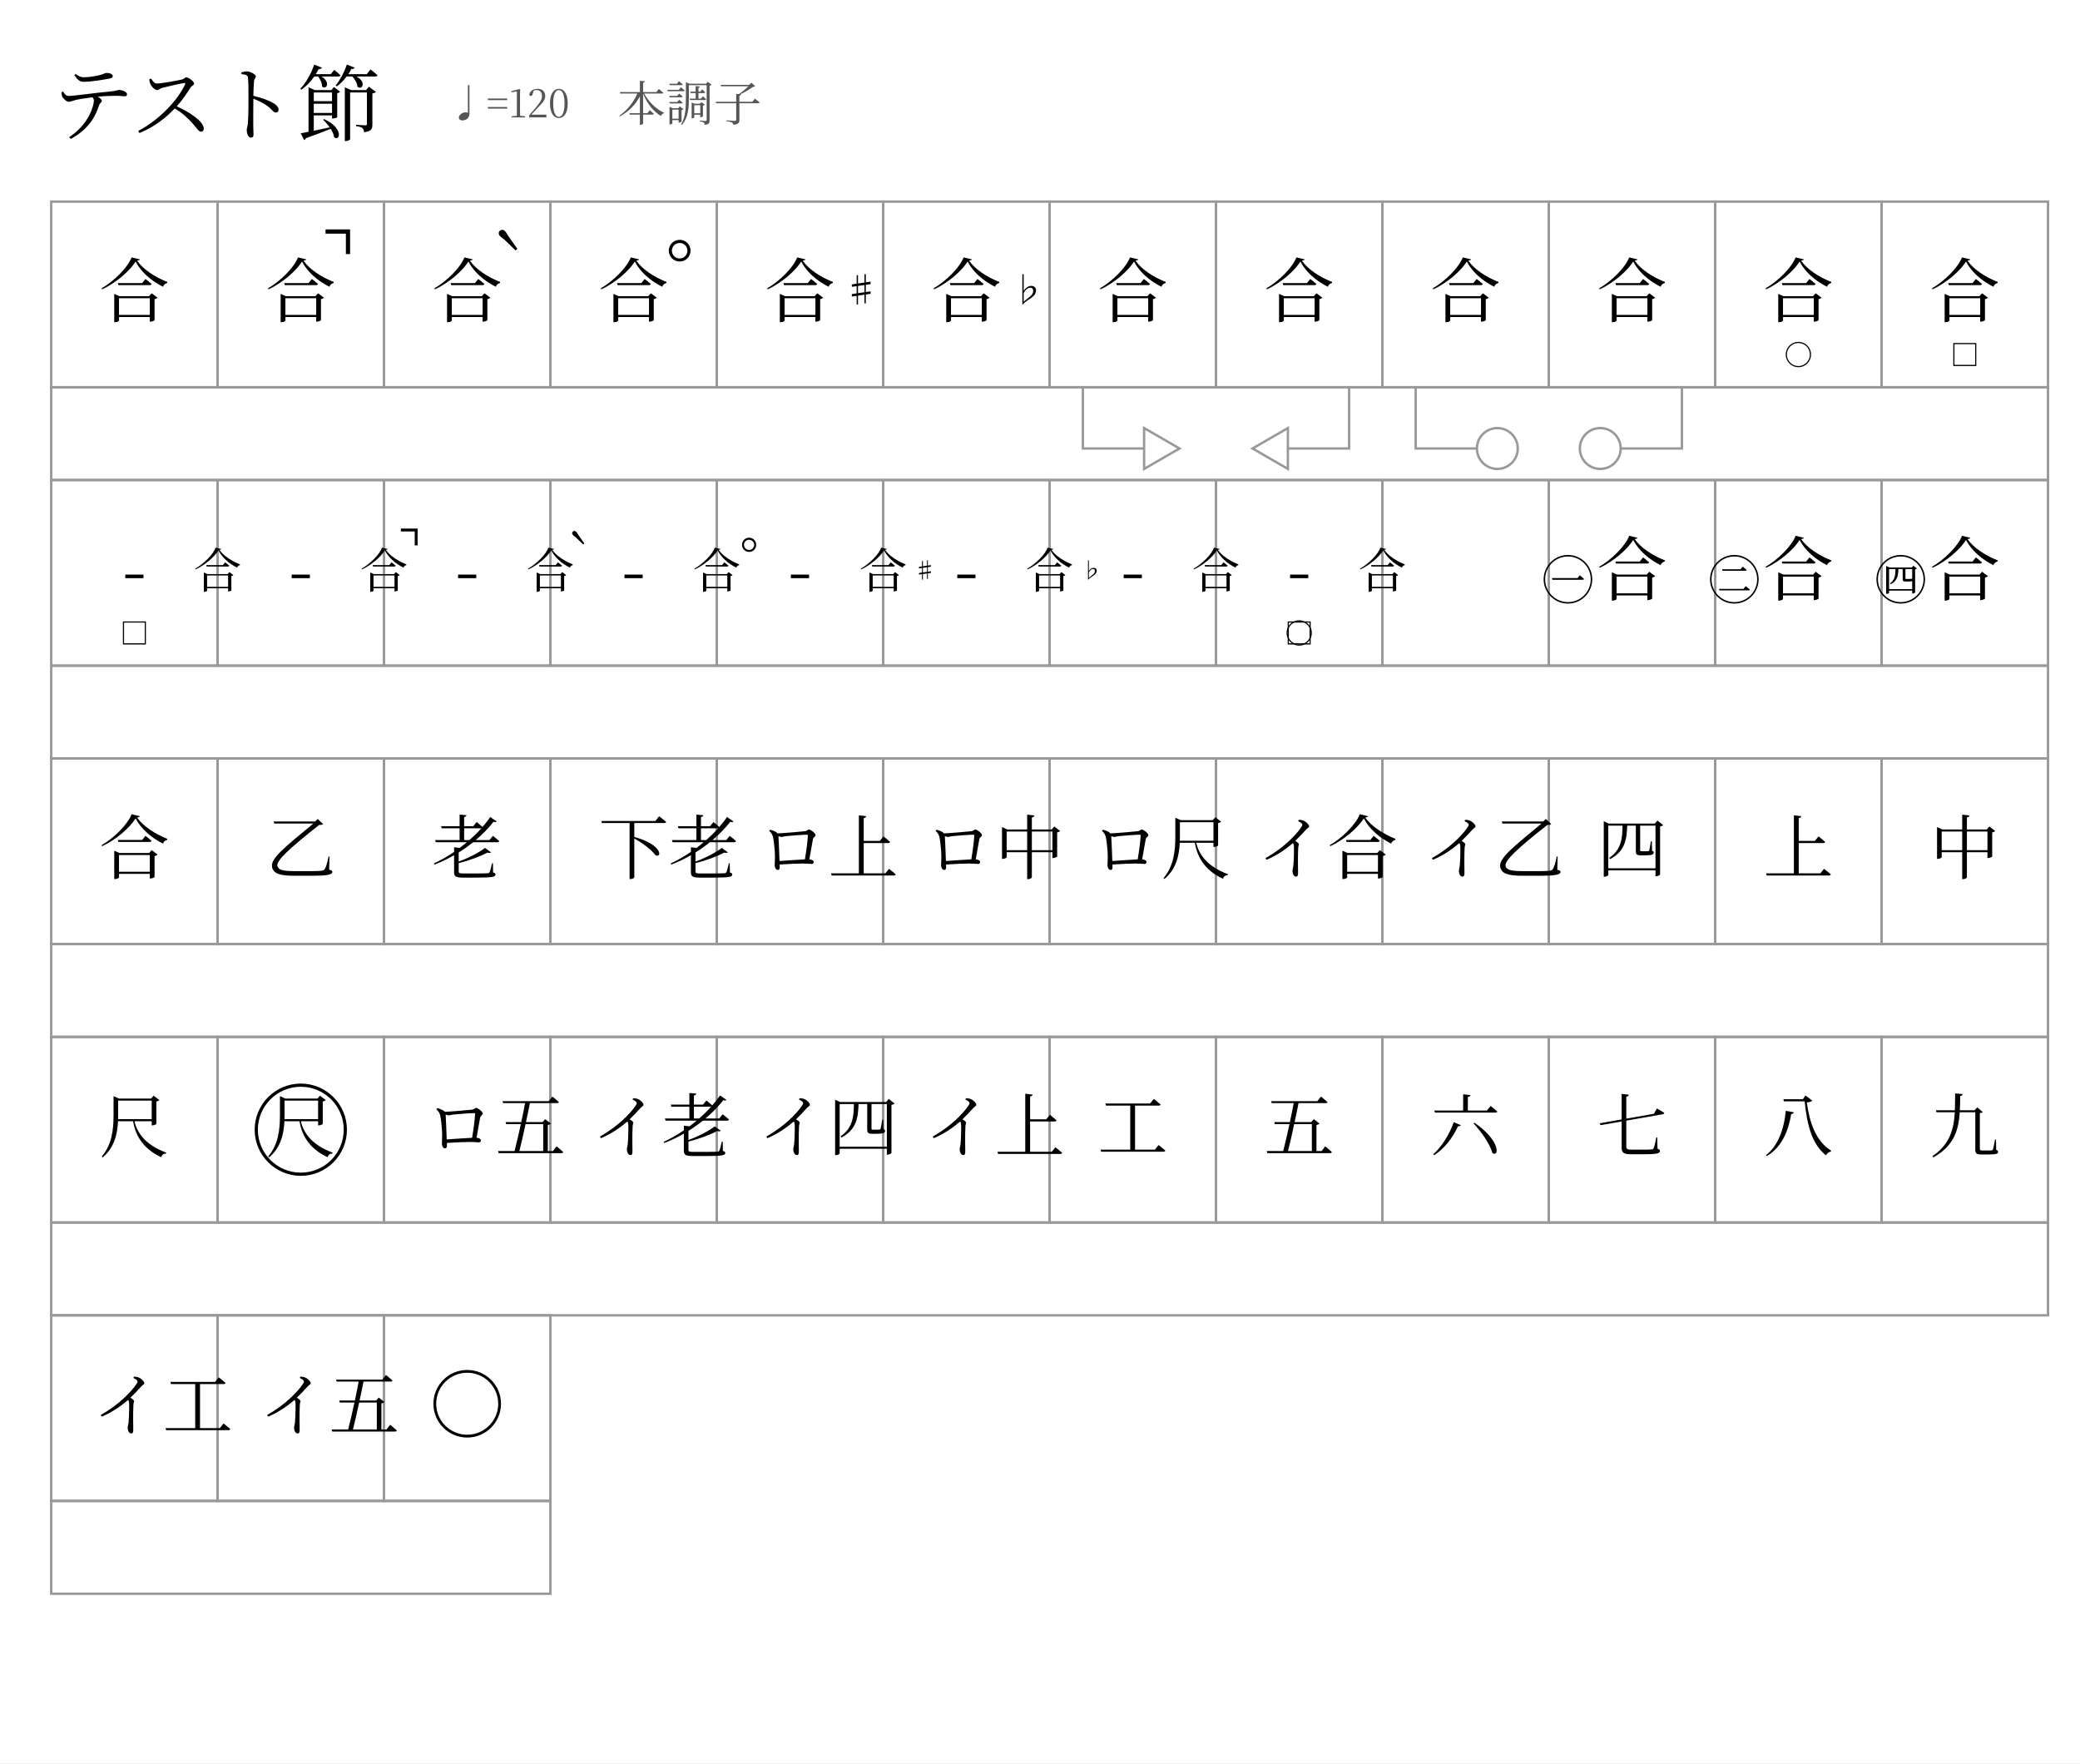
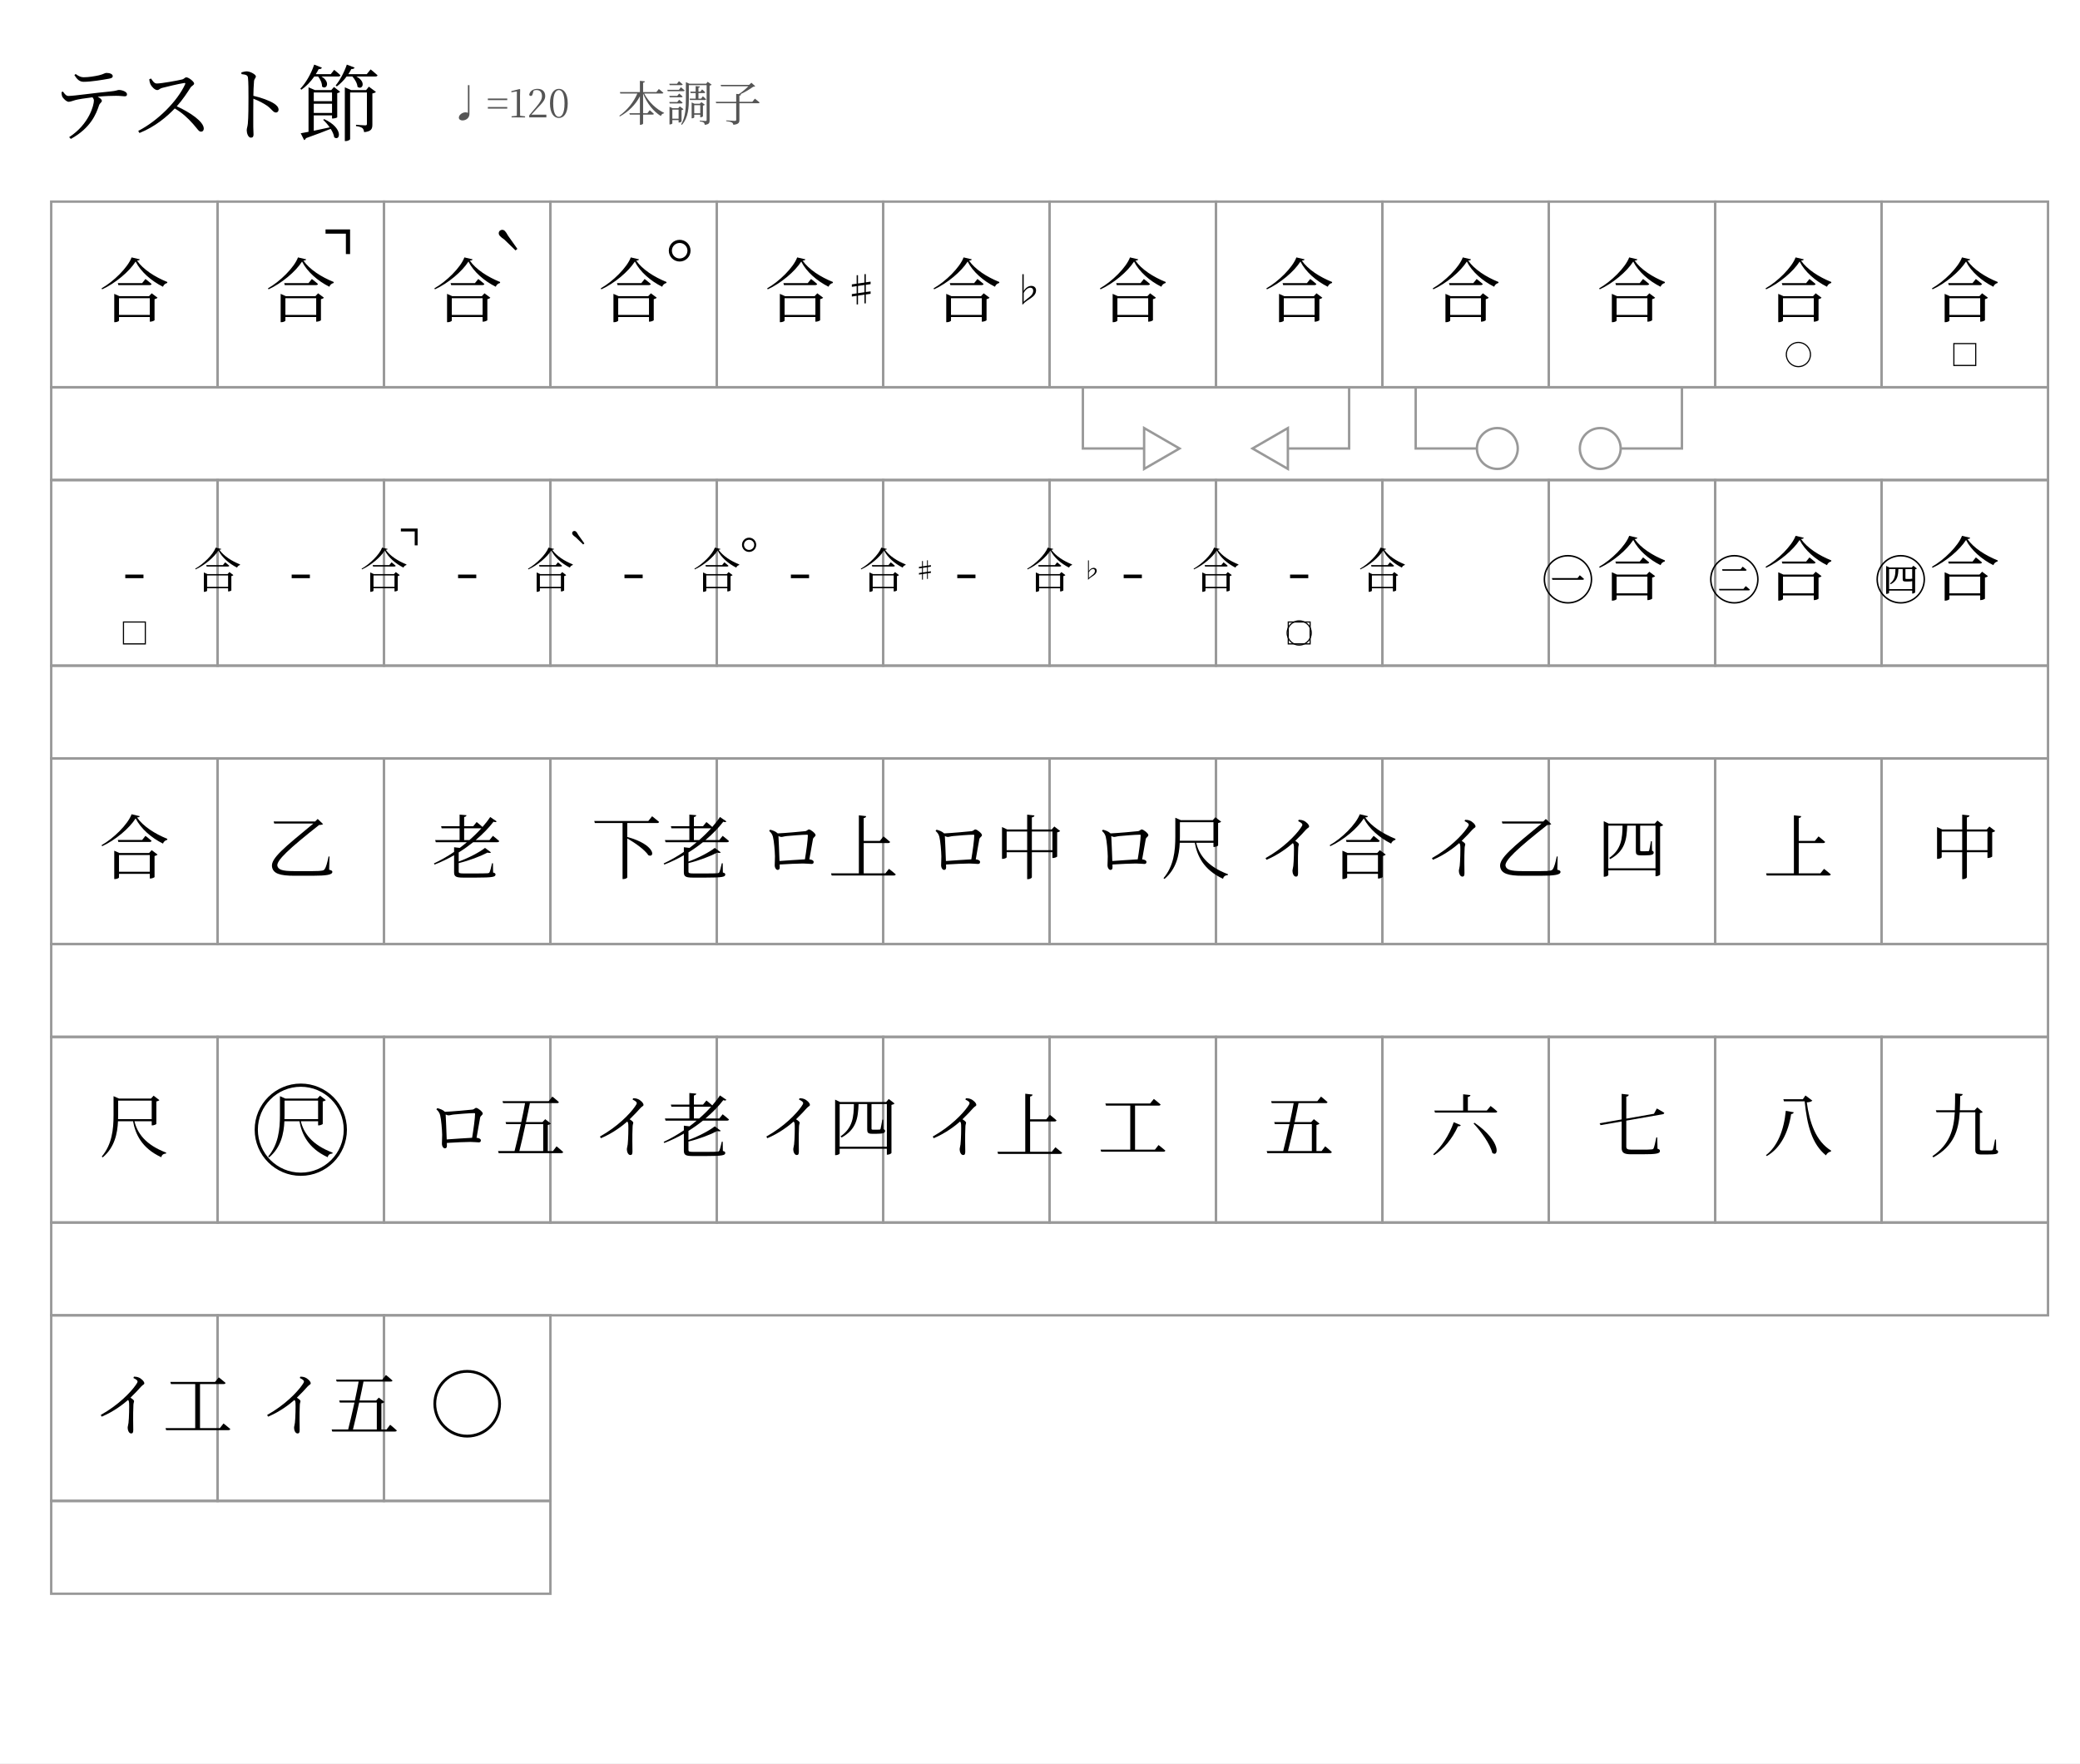
<svg xmlns="http://www.w3.org/2000/svg" width="650" height="551" viewBox="0 0 650 551">
  <rect width="100%" height="100%" fill="white" />
  <text x="16" y="42" font-family="Hiragino Mincho ProN, YuMincho, 'MS PMincho', Noto Serif CJK JP, serif" font-size="26" fill="black">テスト節</text>
  <text x="140" y="36.68" font-family="Hiragino Mincho ProN, YuMincho, 'MS PMincho', Noto Serif CJK JP, serif" font-size="12" fill="#555">♩=120</text>
  <text x="193" y="37.82" font-family="Hiragino Mincho ProN, YuMincho, 'MS PMincho', Noto Serif CJK JP, serif" font-size="15" fill="#555">本調子</text>
  <rect x="16" y="63" width="52" height="58" fill="none" stroke="#999999" stroke-width="0.75" />
  <rect x="68" y="63" width="52" height="58" fill="none" stroke="#999999" stroke-width="0.75" />
  <rect x="120" y="63" width="52" height="58" fill="none" stroke="#999999" stroke-width="0.75" />
  <rect x="172" y="63" width="52" height="58" fill="none" stroke="#999999" stroke-width="0.75" />
  <rect x="224" y="63" width="52" height="58" fill="none" stroke="#999999" stroke-width="0.75" />
  <rect x="276" y="63" width="52" height="58" fill="none" stroke="#999999" stroke-width="0.75" />
  <rect x="328" y="63" width="52" height="58" fill="none" stroke="#999999" stroke-width="0.75" />
  <rect x="380" y="63" width="52" height="58" fill="none" stroke="#999999" stroke-width="0.75" />
  <rect x="432" y="63" width="52" height="58" fill="none" stroke="#999999" stroke-width="0.75" />
  <rect x="484" y="63" width="52" height="58" fill="none" stroke="#999999" stroke-width="0.75" />
  <rect x="536" y="63" width="52" height="58" fill="none" stroke="#999999" stroke-width="0.75" />
  <rect x="588" y="63" width="52" height="58" fill="none" stroke="#999999" stroke-width="0.75" />
  <rect x="16" y="121" width="624" height="29" fill="none" stroke="#999999" stroke-width="0.75" />
  <g class="repeat-arrow" fill="none" stroke="#999999" stroke-width="0.75">
    <path d="M 338.4 121 L 338.4 140.14 L 357.54 140.14" />
    <polygon points="357.54,133.76 357.54,146.52 368.59,140.14" />
  </g>
  <g class="repeat-arrow" fill="none" stroke="#999999" stroke-width="0.75">
    <path d="M 421.6 121 L 421.6 140.14 L 402.46 140.14" />
    <polygon points="402.46,133.76 402.46,146.52 391.41,140.14" />
  </g>
  <g class="vocal-rep" fill="none" stroke="#999999" stroke-width="0.75">
    <path d="M 442.4 121 L 442.4 140.14 L 461.54 140.14" />
    <circle cx="467.92" cy="140.14" r="6.38" />
  </g>
  <g class="vocal-rep" fill="none" stroke="#999999" stroke-width="0.75">
    <path d="M 525.6 121 L 525.6 140.14 L 506.46 140.14" />
    <circle cx="500.08" cy="140.14" r="6.38" />
  </g>
  <text x="42.0" y="98.996" text-anchor="middle" font-family="Hiragino Mincho ProN, YuMincho, 'MS PMincho', Noto Serif CJK JP, serif" font-size="22" fill="black">合</text>
  <text x="94.0" y="98.996" text-anchor="middle" font-family="Hiragino Mincho ProN, YuMincho, 'MS PMincho', Noto Serif CJK JP, serif" font-size="22" fill="black">合</text>
  <text x="104.193" y="89.316" text-anchor="middle" font-family="Hiragino Mincho ProN, YuMincho, 'MS PMincho', Noto Serif CJK JP, serif" font-size="22" fill="black">⌝</text>
  <text x="146.0" y="98.996" text-anchor="middle" font-family="Hiragino Mincho ProN, YuMincho, 'MS PMincho', Noto Serif CJK JP, serif" font-size="22" fill="black">合</text>
  <text x="158.76" y="97.016" text-anchor="middle" font-family="Hiragino Mincho ProN, YuMincho, 'MS PMincho', Noto Serif CJK JP, serif" font-size="29" fill="black">｀</text>
  <text x="198.0" y="98.996" text-anchor="middle" font-family="Hiragino Mincho ProN, YuMincho, 'MS PMincho', Noto Serif CJK JP, serif" font-size="22" fill="black">合</text>
  <text x="222.75" y="99.436" text-anchor="middle" font-family="Hiragino Mincho ProN, YuMincho, 'MS PMincho', Noto Serif CJK JP, serif" font-size="29" fill="black">゜</text>
  <text x="250.0" y="98.996" text-anchor="middle" font-family="Hiragino Mincho ProN, YuMincho, 'MS PMincho', Noto Serif CJK JP, serif" font-size="22" fill="black">合</text>
  <text x="269.14" y="94.596" text-anchor="middle" font-family="Hiragino Mincho ProN, YuMincho, 'MS PMincho', Noto Serif CJK JP, serif" font-size="11" fill="black">♯</text>
  <text x="302.0" y="98.996" text-anchor="middle" font-family="Hiragino Mincho ProN, YuMincho, 'MS PMincho', Noto Serif CJK JP, serif" font-size="22" fill="black">合</text>
  <text x="321.14" y="94.596" text-anchor="middle" font-family="Hiragino Mincho ProN, YuMincho, 'MS PMincho', Noto Serif CJK JP, serif" font-size="11" fill="black">♭</text>
  <text x="354.0" y="98.996" text-anchor="middle" font-family="Hiragino Mincho ProN, YuMincho, 'MS PMincho', Noto Serif CJK JP, serif" font-size="22" fill="black">合</text>
  <text x="406.0" y="98.996" text-anchor="middle" font-family="Hiragino Mincho ProN, YuMincho, 'MS PMincho', Noto Serif CJK JP, serif" font-size="22" fill="black">合</text>
  <text x="458.0" y="98.996" text-anchor="middle" font-family="Hiragino Mincho ProN, YuMincho, 'MS PMincho', Noto Serif CJK JP, serif" font-size="22" fill="black">合</text>
  <text x="510.0" y="98.996" text-anchor="middle" font-family="Hiragino Mincho ProN, YuMincho, 'MS PMincho', Noto Serif CJK JP, serif" font-size="22" fill="black">合</text>
  <text x="562.0" y="98.996" text-anchor="middle" font-family="Hiragino Mincho ProN, YuMincho, 'MS PMincho', Noto Serif CJK JP, serif" font-size="22" fill="black">合</text>
  <text x="614.0" y="98.996" text-anchor="middle" font-family="Hiragino Mincho ProN, YuMincho, 'MS PMincho', Noto Serif CJK JP, serif" font-size="22" fill="black">合</text>
  <text x="562" y="114.195" text-anchor="middle" font-family="Hiragino Mincho ProN, YuMincho, 'MS PMincho', Noto Serif CJK JP, serif" font-size="9" fill="black">○</text>
  <text x="614" y="114.195" text-anchor="middle" font-family="Hiragino Mincho ProN, YuMincho, 'MS PMincho', Noto Serif CJK JP, serif" font-size="9" fill="black">□</text>
  <rect x="16" y="150" width="52" height="58" fill="none" stroke="#999999" stroke-width="0.75" />
  <rect x="68" y="150" width="52" height="58" fill="none" stroke="#999999" stroke-width="0.75" />
  <rect x="120" y="150" width="52" height="58" fill="none" stroke="#999999" stroke-width="0.75" />
  <rect x="172" y="150" width="52" height="58" fill="none" stroke="#999999" stroke-width="0.75" />
  <rect x="224" y="150" width="52" height="58" fill="none" stroke="#999999" stroke-width="0.75" />
  <rect x="276" y="150" width="52" height="58" fill="none" stroke="#999999" stroke-width="0.75" />
  <rect x="328" y="150" width="52" height="58" fill="none" stroke="#999999" stroke-width="0.75" />
  <rect x="380" y="150" width="52" height="58" fill="none" stroke="#999999" stroke-width="0.75" />
  <rect x="432" y="150" width="52" height="58" fill="none" stroke="#999999" stroke-width="0.75" />
  <rect x="484" y="150" width="52" height="58" fill="none" stroke="#999999" stroke-width="0.75" />
  <rect x="536" y="150" width="52" height="58" fill="none" stroke="#999999" stroke-width="0.75" />
  <rect x="588" y="150" width="52" height="58" fill="none" stroke="#999999" stroke-width="0.75" />
  <rect x="16" y="208" width="624" height="29" fill="none" stroke="#999999" stroke-width="0.75" />
  <text x="42.0" y="185.996" text-anchor="middle" font-family="Hiragino Mincho ProN, YuMincho, 'MS PMincho', Noto Serif CJK JP, serif" font-size="22" fill="black">-</text>
  <text x="68.0" y="183.77" text-anchor="middle" font-family="Hiragino Mincho ProN, YuMincho, 'MS PMincho', Noto Serif CJK JP, serif" font-size="15" fill="black">合</text>
  <text x="94.0" y="185.996" text-anchor="middle" font-family="Hiragino Mincho ProN, YuMincho, 'MS PMincho', Noto Serif CJK JP, serif" font-size="22" fill="black">-</text>
  <text x="120.0" y="183.77" text-anchor="middle" font-family="Hiragino Mincho ProN, YuMincho, 'MS PMincho', Noto Serif CJK JP, serif" font-size="15" fill="black">合</text>
  <text x="126.95" y="177.17" text-anchor="middle" font-family="Hiragino Mincho ProN, YuMincho, 'MS PMincho', Noto Serif CJK JP, serif" font-size="15" fill="black">⌝</text>
  <text x="146.0" y="185.996" text-anchor="middle" font-family="Hiragino Mincho ProN, YuMincho, 'MS PMincho', Noto Serif CJK JP, serif" font-size="22" fill="black">-</text>
  <text x="172.0" y="183.77" text-anchor="middle" font-family="Hiragino Mincho ProN, YuMincho, 'MS PMincho', Noto Serif CJK JP, serif" font-size="15" fill="black">合</text>
  <text x="180.7" y="182.42" text-anchor="middle" font-family="Hiragino Mincho ProN, YuMincho, 'MS PMincho', Noto Serif CJK JP, serif" font-size="19" fill="black">｀</text>
  <text x="198.0" y="185.996" text-anchor="middle" font-family="Hiragino Mincho ProN, YuMincho, 'MS PMincho', Noto Serif CJK JP, serif" font-size="22" fill="black">-</text>
  <text x="224.0" y="183.77" text-anchor="middle" font-family="Hiragino Mincho ProN, YuMincho, 'MS PMincho', Noto Serif CJK JP, serif" font-size="15" fill="black">合</text>
  <text x="240.875" y="184.07" text-anchor="middle" font-family="Hiragino Mincho ProN, YuMincho, 'MS PMincho', Noto Serif CJK JP, serif" font-size="19" fill="black">゜</text>
  <text x="250.0" y="185.996" text-anchor="middle" font-family="Hiragino Mincho ProN, YuMincho, 'MS PMincho', Noto Serif CJK JP, serif" font-size="22" fill="black">-</text>
  <text x="276.0" y="183.77" text-anchor="middle" font-family="Hiragino Mincho ProN, YuMincho, 'MS PMincho', Noto Serif CJK JP, serif" font-size="15" fill="black">合</text>
  <text x="289.05" y="180.77" text-anchor="middle" font-family="Hiragino Mincho ProN, YuMincho, 'MS PMincho', Noto Serif CJK JP, serif" font-size="7" fill="black">♯</text>
  <text x="302.0" y="185.996" text-anchor="middle" font-family="Hiragino Mincho ProN, YuMincho, 'MS PMincho', Noto Serif CJK JP, serif" font-size="22" fill="black">-</text>
  <text x="328.0" y="183.77" text-anchor="middle" font-family="Hiragino Mincho ProN, YuMincho, 'MS PMincho', Noto Serif CJK JP, serif" font-size="15" fill="black">合</text>
  <text x="341.05" y="180.77" text-anchor="middle" font-family="Hiragino Mincho ProN, YuMincho, 'MS PMincho', Noto Serif CJK JP, serif" font-size="7" fill="black">♭</text>
  <text x="354.0" y="185.996" text-anchor="middle" font-family="Hiragino Mincho ProN, YuMincho, 'MS PMincho', Noto Serif CJK JP, serif" font-size="22" fill="black">-</text>
  <text x="380.0" y="183.77" text-anchor="middle" font-family="Hiragino Mincho ProN, YuMincho, 'MS PMincho', Noto Serif CJK JP, serif" font-size="15" fill="black">合</text>
  <text x="406.0" y="185.996" text-anchor="middle" font-family="Hiragino Mincho ProN, YuMincho, 'MS PMincho', Noto Serif CJK JP, serif" font-size="22" fill="black">-</text>
  <text x="432.0" y="183.77" text-anchor="middle" font-family="Hiragino Mincho ProN, YuMincho, 'MS PMincho', Noto Serif CJK JP, serif" font-size="15" fill="black">合</text>
  <text x="510.0" y="185.996" text-anchor="middle" font-family="Hiragino Mincho ProN, YuMincho, 'MS PMincho', Noto Serif CJK JP, serif" font-size="22" fill="black">合</text>
  <text x="489.98" y="187.096" text-anchor="middle" font-family="Hiragino Mincho ProN, YuMincho, 'MS PMincho', Noto Serif CJK JP, serif" font-size="16" fill="black">㊀</text>
  <text x="562.0" y="185.996" text-anchor="middle" font-family="Hiragino Mincho ProN, YuMincho, 'MS PMincho', Noto Serif CJK JP, serif" font-size="22" fill="black">合</text>
  <text x="541.98" y="187.096" text-anchor="middle" font-family="Hiragino Mincho ProN, YuMincho, 'MS PMincho', Noto Serif CJK JP, serif" font-size="16" fill="black">㊁</text>
  <text x="614.0" y="185.996" text-anchor="middle" font-family="Hiragino Mincho ProN, YuMincho, 'MS PMincho', Noto Serif CJK JP, serif" font-size="22" fill="black">合</text>
  <text x="593.98" y="187.096" text-anchor="middle" font-family="Hiragino Mincho ProN, YuMincho, 'MS PMincho', Noto Serif CJK JP, serif" font-size="16" fill="black">㊃</text>
  <text x="42" y="201.195" text-anchor="middle" font-family="Hiragino Mincho ProN, YuMincho, 'MS PMincho', Noto Serif CJK JP, serif" font-size="9" fill="black">□</text>
  <text x="406" y="201.195" text-anchor="middle" font-family="Hiragino Mincho ProN, YuMincho, 'MS PMincho', Noto Serif CJK JP, serif" font-size="9" fill="black">○</text>
  <text x="406" y="201.195" text-anchor="middle" font-family="Hiragino Mincho ProN, YuMincho, 'MS PMincho', Noto Serif CJK JP, serif" font-size="9" fill="black">□</text>
  <rect x="16" y="237" width="52" height="58" fill="none" stroke="#999999" stroke-width="0.75" />
  <rect x="68" y="237" width="52" height="58" fill="none" stroke="#999999" stroke-width="0.75" />
  <rect x="120" y="237" width="52" height="58" fill="none" stroke="#999999" stroke-width="0.75" />
  <rect x="172" y="237" width="52" height="58" fill="none" stroke="#999999" stroke-width="0.75" />
  <rect x="224" y="237" width="52" height="58" fill="none" stroke="#999999" stroke-width="0.75" />
  <rect x="276" y="237" width="52" height="58" fill="none" stroke="#999999" stroke-width="0.75" />
  <rect x="328" y="237" width="52" height="58" fill="none" stroke="#999999" stroke-width="0.75" />
  <rect x="380" y="237" width="52" height="58" fill="none" stroke="#999999" stroke-width="0.75" />
  <rect x="432" y="237" width="52" height="58" fill="none" stroke="#999999" stroke-width="0.75" />
  <rect x="484" y="237" width="52" height="58" fill="none" stroke="#999999" stroke-width="0.75" />
  <rect x="536" y="237" width="52" height="58" fill="none" stroke="#999999" stroke-width="0.75" />
  <rect x="588" y="237" width="52" height="58" fill="none" stroke="#999999" stroke-width="0.75" />
  <rect x="16" y="295" width="624" height="29" fill="none" stroke="#999999" stroke-width="0.75" />
  <text x="42.0" y="272.996" text-anchor="middle" font-family="Hiragino Mincho ProN, YuMincho, 'MS PMincho', Noto Serif CJK JP, serif" font-size="22" fill="black">合</text>
  <text x="94.0" y="272.996" text-anchor="middle" font-family="Hiragino Mincho ProN, YuMincho, 'MS PMincho', Noto Serif CJK JP, serif" font-size="22" fill="black">乙</text>
  <text x="146.0" y="272.996" text-anchor="middle" font-family="Hiragino Mincho ProN, YuMincho, 'MS PMincho', Noto Serif CJK JP, serif" font-size="22" fill="black">老</text>
-   <text x="187.0" y="272.996" font-family="Hiragino Mincho ProN, YuMincho, 'MS PMincho', Noto Serif CJK JP, serif" font-size="22" fill="black" textLength="22.0" lengthAdjust="spacingAndGlyphs">下老</text>
+   <text x="184.8" y="272.996" font-family="Hiragino Mincho ProN, YuMincho, 'MS PMincho', Noto Serif CJK JP, serif" font-size="22" fill="black" textLength="26.4" lengthAdjust="spacingAndGlyphs">下老</text>
  <text x="236.8" y="272.996" font-family="Hiragino Mincho ProN, YuMincho, 'MS PMincho', Noto Serif CJK JP, serif" font-size="22" fill="black" textLength="26.4" lengthAdjust="spacingAndGlyphs">ロ上</text>
  <text x="288.8" y="272.996" font-family="Hiragino Mincho ProN, YuMincho, 'MS PMincho', Noto Serif CJK JP, serif" font-size="22" fill="black" textLength="26.4" lengthAdjust="spacingAndGlyphs">ロ中</text>
  <text x="340.8" y="272.996" font-family="Hiragino Mincho ProN, YuMincho, 'MS PMincho', Noto Serif CJK JP, serif" font-size="22" fill="black" textLength="26.4" lengthAdjust="spacingAndGlyphs">ロ尺</text>
  <text x="392.8" y="272.996" font-family="Hiragino Mincho ProN, YuMincho, 'MS PMincho', Noto Serif CJK JP, serif" font-size="22" fill="black" textLength="26.4" lengthAdjust="spacingAndGlyphs">イ合</text>
  <text x="444.8" y="272.996" font-family="Hiragino Mincho ProN, YuMincho, 'MS PMincho', Noto Serif CJK JP, serif" font-size="22" fill="black" textLength="26.4" lengthAdjust="spacingAndGlyphs">イ乙</text>
  <text x="510.0" y="272.996" text-anchor="middle" font-family="Hiragino Mincho ProN, YuMincho, 'MS PMincho', Noto Serif CJK JP, serif" font-size="22" fill="black">四</text>
  <text x="562.0" y="272.996" text-anchor="middle" font-family="Hiragino Mincho ProN, YuMincho, 'MS PMincho', Noto Serif CJK JP, serif" font-size="22" fill="black">上</text>
  <text x="614.0" y="272.996" text-anchor="middle" font-family="Hiragino Mincho ProN, YuMincho, 'MS PMincho', Noto Serif CJK JP, serif" font-size="22" fill="black">中</text>
  <rect x="16" y="324" width="52" height="58" fill="none" stroke="#999999" stroke-width="0.75" />
  <rect x="68" y="324" width="52" height="58" fill="none" stroke="#999999" stroke-width="0.75" />
  <rect x="120" y="324" width="52" height="58" fill="none" stroke="#999999" stroke-width="0.75" />
  <rect x="172" y="324" width="52" height="58" fill="none" stroke="#999999" stroke-width="0.75" />
  <rect x="224" y="324" width="52" height="58" fill="none" stroke="#999999" stroke-width="0.75" />
  <rect x="276" y="324" width="52" height="58" fill="none" stroke="#999999" stroke-width="0.75" />
  <rect x="328" y="324" width="52" height="58" fill="none" stroke="#999999" stroke-width="0.75" />
  <rect x="380" y="324" width="52" height="58" fill="none" stroke="#999999" stroke-width="0.75" />
  <rect x="432" y="324" width="52" height="58" fill="none" stroke="#999999" stroke-width="0.75" />
  <rect x="484" y="324" width="52" height="58" fill="none" stroke="#999999" stroke-width="0.75" />
  <rect x="536" y="324" width="52" height="58" fill="none" stroke="#999999" stroke-width="0.75" />
  <rect x="588" y="324" width="52" height="58" fill="none" stroke="#999999" stroke-width="0.75" />
  <rect x="16" y="382" width="624" height="29" fill="none" stroke="#999999" stroke-width="0.75" />
  <text x="42.0" y="359.996" text-anchor="middle" font-family="Hiragino Mincho ProN, YuMincho, 'MS PMincho', Noto Serif CJK JP, serif" font-size="22" fill="black">尺</text>
  <circle cx="94.0" cy="353.0" r="13.915" fill="none" stroke="black" stroke-width="1" />
  <text x="94.0" y="359.996" text-anchor="middle" font-family="Hiragino Mincho ProN, YuMincho, 'MS PMincho', Noto Serif CJK JP, serif" font-size="22" fill="black">尺</text>
  <text x="132.8" y="359.996" font-family="Hiragino Mincho ProN, YuMincho, 'MS PMincho', Noto Serif CJK JP, serif" font-size="22" fill="black" textLength="26.4" lengthAdjust="spacingAndGlyphs">ロ五</text>
  <text x="184.8" y="359.996" font-family="Hiragino Mincho ProN, YuMincho, 'MS PMincho', Noto Serif CJK JP, serif" font-size="22" fill="black" textLength="26.4" lengthAdjust="spacingAndGlyphs">イ老</text>
  <text x="236.8" y="359.996" font-family="Hiragino Mincho ProN, YuMincho, 'MS PMincho', Noto Serif CJK JP, serif" font-size="22" fill="black" textLength="26.4" lengthAdjust="spacingAndGlyphs">イ四</text>
  <text x="288.8" y="359.996" font-family="Hiragino Mincho ProN, YuMincho, 'MS PMincho', Noto Serif CJK JP, serif" font-size="22" fill="black" textLength="26.4" lengthAdjust="spacingAndGlyphs">イ上</text>
  <text x="354.0" y="359.996" text-anchor="middle" font-family="Hiragino Mincho ProN, YuMincho, 'MS PMincho', Noto Serif CJK JP, serif" font-size="22" fill="black">工</text>
  <text x="406.0" y="359.996" text-anchor="middle" font-family="Hiragino Mincho ProN, YuMincho, 'MS PMincho', Noto Serif CJK JP, serif" font-size="22" fill="black">五</text>
  <text x="458.0" y="359.996" text-anchor="middle" font-family="Hiragino Mincho ProN, YuMincho, 'MS PMincho', Noto Serif CJK JP, serif" font-size="22" fill="black">六</text>
  <text x="510.0" y="359.996" text-anchor="middle" font-family="Hiragino Mincho ProN, YuMincho, 'MS PMincho', Noto Serif CJK JP, serif" font-size="22" fill="black">七</text>
  <text x="562.0" y="359.996" text-anchor="middle" font-family="Hiragino Mincho ProN, YuMincho, 'MS PMincho', Noto Serif CJK JP, serif" font-size="22" fill="black">八</text>
  <text x="614.0" y="359.996" text-anchor="middle" font-family="Hiragino Mincho ProN, YuMincho, 'MS PMincho', Noto Serif CJK JP, serif" font-size="22" fill="black">九</text>
  <rect x="16" y="411" width="52" height="58" fill="none" stroke="#999999" stroke-width="0.75" />
  <rect x="68" y="411" width="52" height="58" fill="none" stroke="#999999" stroke-width="0.75" />
  <rect x="120" y="411" width="52" height="58" fill="none" stroke="#999999" stroke-width="0.75" />
  <rect x="16" y="469" width="156" height="29" fill="none" stroke="#999999" stroke-width="0.75" />
  <text x="28.8" y="446.996" font-family="Hiragino Mincho ProN, YuMincho, 'MS PMincho', Noto Serif CJK JP, serif" font-size="22" fill="black" textLength="26.4" lengthAdjust="spacingAndGlyphs">イ工</text>
  <text x="80.8" y="446.996" font-family="Hiragino Mincho ProN, YuMincho, 'MS PMincho', Noto Serif CJK JP, serif" font-size="22" fill="black" textLength="26.4" lengthAdjust="spacingAndGlyphs">イ五</text>
  <text x="146.0" y="446.996" text-anchor="middle" font-family="Hiragino Mincho ProN, YuMincho, 'MS PMincho', Noto Serif CJK JP, serif" font-size="22" fill="black">◯</text>
</svg>
